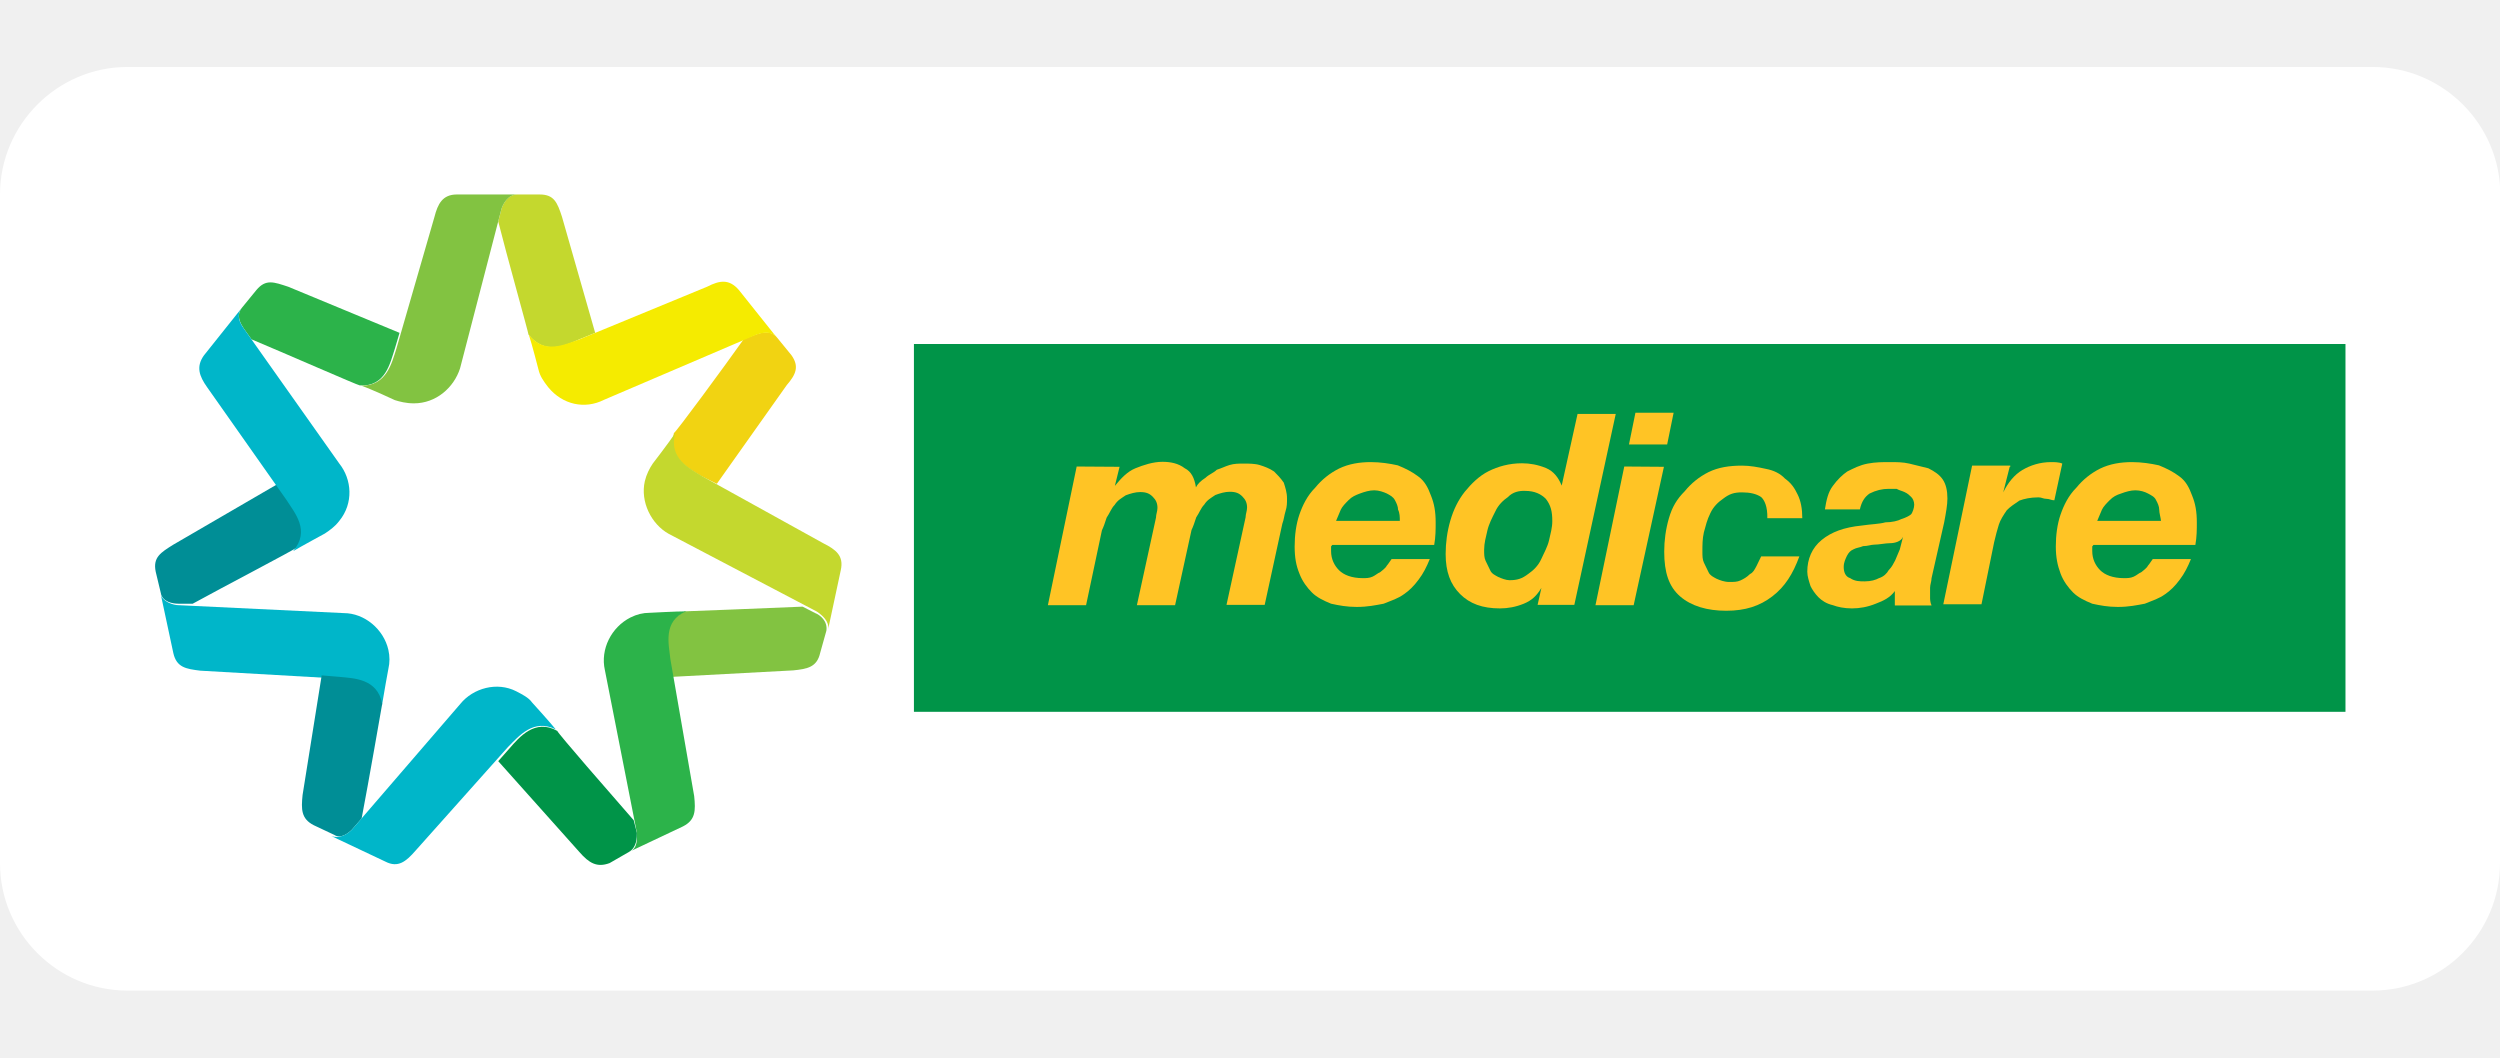
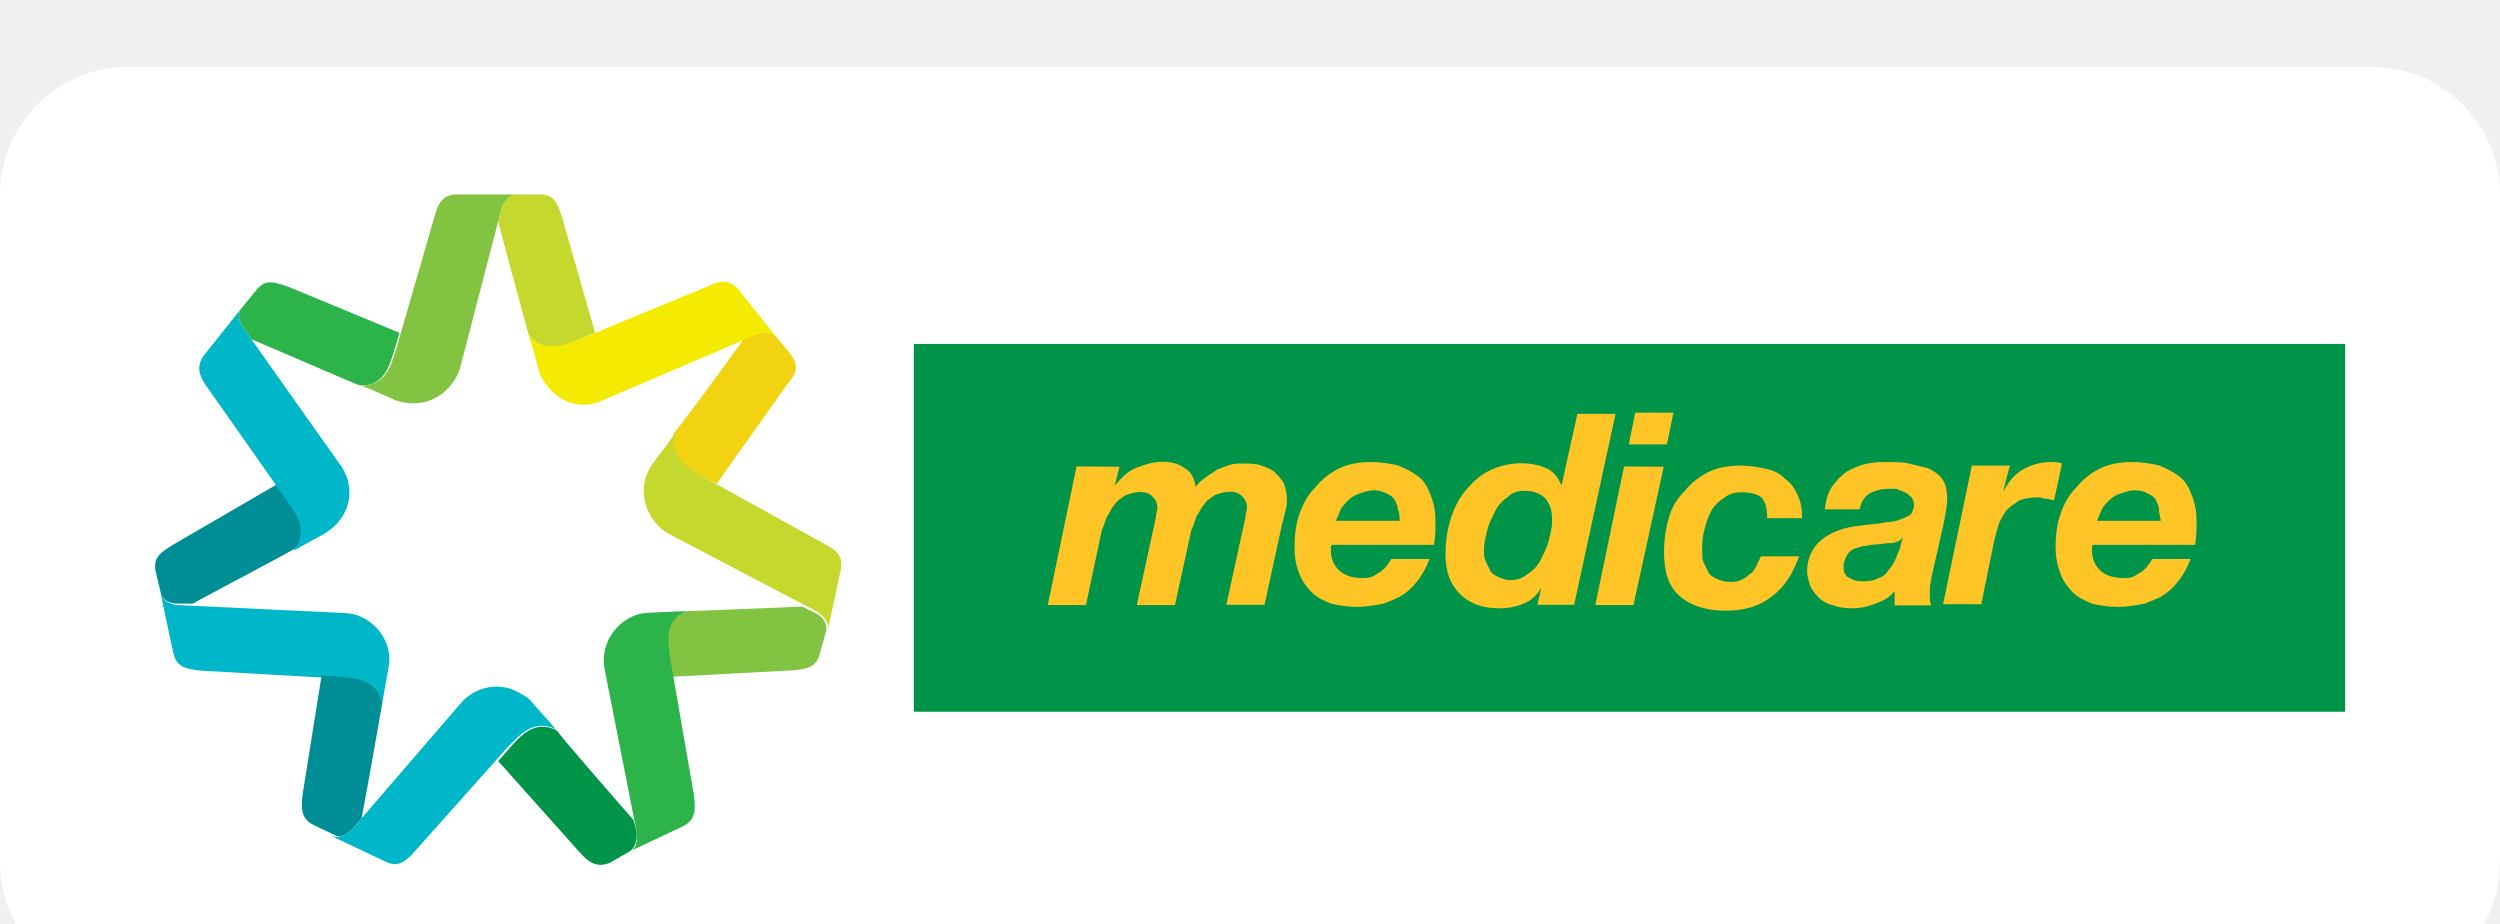
- <svg xmlns="http://www.w3.org/2000/svg" version="1.1" id="Layer_1" x="0px" y="0px" viewBox="0 0 851 360" xml:space="preserve">
+ <svg xmlns="http://www.w3.org/2000/svg" version="1.1" id="Layer_1" xml:space="preserve">
  <g>
    <path fill="#FFFFFF" d="M851,293.8c0,23.8-19.5,43.4-43.4,43.4H43.4C19.5,337.2,0,317.7,0,293.8V66.2c0-23.8,19.5-43.4,43.4-43.4   h764.3c23.8,0,43.4,19.5,43.4,43.4V293.8z" />
  </g>
  <g>
    <g>
      <rect x="311.1" y="117.1" fill="#009448" width="487.3" height="125.2" />
      <path fill="#FFC425" d="M381.1,158.9l-1.6,6.5l0,0c2.2-2.7,4.3-4.9,7-6c2.7-1.1,6-2.2,9.2-2.2c2.7,0,5.4,0.5,7.6,2.2    c2.2,1.1,3.3,3.3,3.8,6.5c0.5-1.1,1.6-2.2,3.3-3.3c1.1-1.1,2.7-1.6,3.8-2.7c1.6-0.5,2.7-1.1,4.3-1.6c1.6-0.5,3.3-0.5,4.9-0.5    s3.8,0,5.4,0.5s3.3,1.1,4.9,2.2c1.1,1.1,2.2,2.2,3.3,3.8c0.5,1.6,1.1,3.3,1.1,5.4c0,1.6,0,2.7-0.5,4.3s-0.5,2.7-1.1,4.3l-6,27.6    h-13l6.5-29.8c0-1.1,0.5-2.2,0.5-3.3c0-1.6-0.5-2.7-1.6-3.8c-1.1-1.1-2.2-1.6-4.3-1.6c-1.6,0-3.3,0.5-4.9,1.1    c-1.6,1.1-2.7,1.6-3.8,3.3c-1.1,1.1-1.6,2.7-2.7,4.3c-0.5,1.6-1.1,3.3-1.6,4.3L400,206h-13l6.5-29.8c0-1.1,0.5-2.2,0.5-3.3    c0-1.6-0.5-2.7-1.6-3.8c-1.1-1.1-2.2-1.6-4.3-1.6c-1.6,0-3.3,0.5-4.9,1.1c-1.6,1.1-2.7,1.6-3.8,3.3c-1.1,1.1-1.6,2.7-2.7,4.3    c-0.5,1.6-1.1,3.3-1.6,4.3l-5.4,25.5h-13l9.8-47.2L381.1,158.9L381.1,158.9z" />
      <path fill="#FFC425" d="M475.9,173.5c0-1.1-0.5-2.2-1.1-3.3s-1.6-1.6-2.7-2.2c-1.1-0.5-2.7-1.1-4.3-1.1s-3.3,0.5-4.9,1.1    s-2.7,1.1-3.8,2.2c-1.1,1.1-2.2,2.2-2.7,3.3c-0.5,1.1-1.1,2.7-1.6,3.8h21.7C476.5,176.2,476.5,174.6,475.9,173.5 M453.1,186v0.5    v1.1c0,2.7,1.1,4.9,2.7,6.5c1.6,1.6,4.3,2.7,8.1,2.7c1.1,0,2.2,0,3.3-0.5c1.1-0.5,1.6-1.1,2.7-1.6c0.5-0.5,1.6-1.1,2.2-2.2    c0.5-0.5,1.1-1.6,1.6-2.2h13c-1.1,2.7-2.2,4.9-3.8,7c-1.6,2.2-3.3,3.8-4.9,4.9c-2.2,1.6-4.3,2.2-7,3.3c-2.7,0.5-5.4,1.1-9.2,1.1    c-3.3,0-6-0.5-8.7-1.1c-2.7-1.1-4.9-2.2-6.5-3.8c-1.6-1.6-3.3-3.8-4.3-6.5c-1.1-2.7-1.6-5.4-1.6-9.2c0-3.8,0.5-7.6,1.6-10.8    s2.7-6.5,5.4-9.2c2.2-2.7,4.9-4.9,8.1-6.5c3.3-1.6,7-2.2,10.8-2.2c3.3,0,6.5,0.5,9.2,1.1c2.7,1.1,4.9,2.2,7,3.8    c2.2,1.6,3.3,3.8,4.3,6.5c1.1,2.7,1.6,5.4,1.6,9.2c0,2.2,0,4.9-0.5,7.6h-34.7C453.1,186,453.1,186,453.1,186" />
      <path fill="#FFC425" d="M513.3,169.2c-1.6,1.1-3.3,2.7-4.3,4.9c-1.1,2.2-2.2,4.3-2.7,6.5c-0.5,2.2-1.1,4.3-1.1,6.5    c0,1.6,0,2.7,0.5,3.8c0.5,1.1,1.1,2.2,1.6,3.3c0.5,1.1,1.6,1.6,2.7,2.2c1.1,0.5,2.7,1.1,3.8,1.1c2.7,0,4.3-0.5,6.5-2.2    c1.6-1.1,3.3-2.7,4.3-4.9s2.2-4.3,2.7-6.5c0.5-2.2,1.1-4.3,1.1-6.5c0-3.3-0.5-5.4-2.2-7.6c-1.6-1.6-3.8-2.7-7-2.7    C517.1,167,514.9,167.5,513.3,169.2 M524.7,200.1c-1.6,2.7-3.3,4.3-6,5.4c-2.7,1.1-5.4,1.6-8.1,1.6c-6,0-10.3-1.6-13.6-4.9    c-3.3-3.3-4.9-7.6-4.9-13.6c0-3.8,0.5-7.6,1.6-11.4c1.1-3.8,2.7-7,4.9-9.8c2.2-2.7,4.9-5.4,8.1-7s7-2.7,11.4-2.7    c2.7,0,5.4,0.5,8.1,1.6c2.7,1.1,4.3,3.3,5.4,6l0,0l5.4-24.4h13l-14.1,65h-12.5L524.7,200.1L524.7,200.1z" />
      <path fill="#FFC425" d="M554.5,151.3l2.2-10.8h13l-2.2,10.8H554.5z M566.4,158.9L556.1,206h-13l9.8-47.2L566.4,158.9L566.4,158.9z    " />
      <path fill="#FFC425" d="M599.5,169.2c-1.6-1.1-3.8-1.6-6.5-1.6s-4.3,0.5-6.5,2.2c-1.6,1.1-3.3,2.7-4.3,4.9    c-1.1,2.2-1.6,4.3-2.2,6.5c-0.5,2.2-0.5,4.3-0.5,6.5c0,1.6,0,2.7,0.5,3.8c0.5,1.1,1.1,2.2,1.6,3.3s1.6,1.6,2.7,2.2    c1.1,0.5,2.7,1.1,4.3,1.1c1.6,0,2.7,0,3.8-0.5c1.1-0.5,2.2-1.1,3.3-2.2c1.1-0.5,1.6-1.6,2.2-2.7c0.5-1.1,1.1-2.2,1.6-3.3h13    c-2.2,6-4.9,10.3-9.2,13.6c-4.3,3.3-9.2,4.9-15.7,4.9c-6.5,0-11.9-1.6-15.7-4.9c-3.8-3.3-5.4-8.1-5.4-15.2c0-3.8,0.5-7.6,1.6-11.4    c1.1-3.8,2.7-6.5,5.4-9.2c2.2-2.7,4.9-4.9,8.1-6.5c3.3-1.6,7-2.2,11.4-2.2c2.7,0,5.4,0.5,8.1,1.1c2.7,0.5,4.9,1.6,6.5,3.3    c2.2,1.6,3.3,3.3,4.3,5.4c1.1,2.2,1.6,4.9,1.6,8.1h-11.9C601.7,172.4,600.6,170.2,599.5,169.2" />
      <path fill="#FFC425" d="M643.4,184.9c-1.6,0-3.8,0.5-5.4,0.5c-1.1,0-2.2,0.5-3.8,0.5c-1.1,0.5-2.2,0.5-3.3,1.1    c-1.1,0.5-1.6,1.1-2.2,2.2c-0.5,1.1-1.1,2.2-1.1,3.8s0.5,3.3,2.2,3.8c1.6,1.1,3.3,1.1,4.9,1.1c2.2,0,3.8-0.5,4.9-1.1    c1.6-0.5,2.7-1.6,3.3-2.7c1.1-1.1,1.6-2.2,2.2-3.3c0.5-1.1,1.1-2.7,1.6-3.8l1.1-4.3C647.2,184.3,645,184.9,643.4,184.9     M623.9,165.4c1.6-2.2,3.3-3.8,4.9-4.9c2.2-1.1,4.3-2.2,7-2.7c2.7-0.5,4.9-0.5,7.6-0.5c2.2,0,4.3,0,6.5,0.5    c2.2,0.5,4.3,1.1,6.5,1.6c2.2,1.1,3.8,2.2,4.9,3.8c1.1,1.6,1.6,3.8,1.6,6.5c0,2.2-0.5,4.9-1.1,8.1l-4.3,19c0,1.1-0.5,2.2-0.5,3.3    c0,1.1,0,2.2,0,3.3c0,0.5,0,1.6,0.5,2.7H645v-4.9c-1.6,2.2-3.8,3.3-6.5,4.3c-2.7,1.1-5.4,1.6-8.1,1.6s-4.9-0.5-6.5-1.1    c-2.2-0.5-3.8-1.6-4.9-2.7c-1.1-1.1-2.2-2.7-2.7-3.8c-0.5-1.6-1.1-3.3-1.1-4.9c0-4.3,1.6-8.1,4.9-10.8c3.3-2.7,7.6-4.3,13.6-4.9    c3.3-0.5,6-0.5,8.1-1.1c2.2,0,4.3-0.5,5.4-1.1c1.6-0.5,2.7-1.1,3.3-1.6c0.5-0.5,1.1-2.2,1.1-3.3s-0.5-2.2-1.1-2.7    c-0.5-0.5-1.1-1.1-2.2-1.6c-1.1-0.5-1.6-0.5-2.7-1.1c-1.1,0-1.6,0-2.7,0c-2.2,0-4.3,0.5-6.5,1.6c-1.6,1.1-2.7,2.7-3.3,5.4h-11.9    C621.7,170.2,622.3,167.5,623.9,165.4" />
      <path fill="#FFC425" d="M684.1,158.9l-2.2,8.7l0,0c1.6-3.3,3.8-6,6.5-7.6c2.7-1.6,6-2.7,9.8-2.7c1.1,0,2.7,0,3.8,0.5l-2.7,12.5    c-1.1,0-1.6-0.5-2.7-0.5c-1.1,0-1.6-0.5-2.7-0.5c-2.7,0-4.9,0.5-6.5,1.1c-1.6,1.1-3.3,2.2-4.3,3.3c-1.1,1.6-2.2,3.3-2.7,4.9    c-0.5,1.6-1.1,3.8-1.6,6l-4.3,21.1h-13l9.8-47.2h13V158.9z" />
      <path fill="#FFC425" d="M735,173.5c0-1.1-0.5-2.2-1.1-3.3c-0.5-1.1-1.6-1.6-2.7-2.2s-2.7-1.1-4.3-1.1c-1.6,0-3.3,0.5-4.9,1.1    c-1.6,0.5-2.7,1.1-3.8,2.2c-1.1,1.1-2.2,2.2-2.7,3.3c-0.5,1.1-1.1,2.7-1.6,3.8h21.7C735.5,176.2,735,174.6,735,173.5 M712.2,186    v0.5v1.1c0,2.7,1.1,4.9,2.7,6.5c1.6,1.6,4.3,2.7,8.1,2.7c1.1,0,2.2,0,3.3-0.5c1.1-0.5,1.6-1.1,2.7-1.6c0.5-0.5,1.6-1.1,2.2-2.2    c0.5-0.5,1.1-1.6,1.6-2.2h13c-1.1,2.7-2.2,4.9-3.8,7c-1.6,2.2-3.3,3.8-4.9,4.9c-2.2,1.6-4.3,2.2-7,3.3c-2.7,0.5-5.4,1.1-9.2,1.1    c-3.3,0-6-0.5-8.7-1.1c-2.7-1.1-4.9-2.2-6.5-3.8c-1.6-1.6-3.3-3.8-4.3-6.5s-1.6-5.4-1.6-9.2c0-3.8,0.5-7.6,1.6-10.8    s2.7-6.5,5.4-9.2c2.2-2.7,4.9-4.9,8.1-6.5c3.3-1.6,7-2.2,10.8-2.2c3.3,0,6.5,0.5,9.2,1.1c2.7,1.1,4.9,2.2,7,3.8    c2.2,1.6,3.3,3.8,4.3,6.5c1.1,2.7,1.6,5.4,1.6,9.2c0,2.2,0,4.9-0.5,7.6h-34.7C712.2,186,712.2,186,712.2,186" />
    </g>
    <g>
      <path fill="#008E96" d="M54.7,201.7c0.5,3.3,4.3,3.8,6,3.8h4.9c9.8-5.4,34.7-18.4,35.2-19c6-6.5,0.5-13-2.2-17.3l-3.3-4.9    l-36.3,21.1c-4.3,2.7-7,4.3-6,9.2L54.7,201.7z" />
      <path fill="#00B6C9" d="M60.7,206c-1.6,0-5.4-1.1-6-3.8l4.3,20.1c1.1,4.9,4.3,5.4,9.2,6l47.2,2.7c4.9,0.5,13,0.5,14.6,9.2    c0.5-3.3,2.2-12.5,2.2-12.5c0.5-2.2,0.5-4.3,0-6.5c-1.6-7-8.1-12.5-15.2-12.5L60.7,206z" />
      <path fill="#82C341" d="M281.3,214.7c0.5-3.3-2.2-5.4-3.8-6l-4.3-2.2c-11.4,0.5-39.6,1.6-40.1,1.6c-8.1,3.8-6,11.4-5.4,16.3l1.1,6    l41.2-2.2c4.9-0.5,8.1-1.1,9.2-6L281.3,214.7z" />
      <path fill="#2CB34A" d="M98.1,97.6c-4.9-1.6-7.6-2.7-10.8,1.1l-4.9,6c-2.2,2.7-0.5,5.4,0.5,7l2.7,3.8    c10.3,4.3,36.3,15.7,36.9,15.7c8.7,0.5,10.3-7.6,11.9-12.5l1.6-5.4L98.1,97.6z" />
      <path fill="#C4D82E" d="M191.3,73.8c-1.6-4.9-2.7-7.6-7.6-7.6h-7.6c-3.3,0-4.9,3.3-5.4,4.9l-1.1,4.3c2.7,10.8,10.3,37.9,10.3,38.5    c5.4,7,12.5,3.8,17.3,1.6l5.4-2.2L191.3,73.8z" />
      <path fill="#F1D312" d="M269.4,120.9l-4.9-6c-2.2-2.7-5.4-1.6-7-1.1l-4.3,1.6c-6.5,9.2-23.3,32-23.8,32    c-2.2,8.7,4.9,11.9,9.2,14.6l5.4,2.7l23.8-33.6C271,127.4,272.1,124.7,269.4,120.9" />
      <path fill="#008E96" d="M119.8,282.4l3.3-3.8c2.2-11.4,7-39,7-39c-1.6-8.7-9.8-8.7-14.6-9.2l-6-0.5l-6.5,40.7    c-0.5,4.9-0.5,8.1,3.8,10.3l7,3.3C116,285.7,118.7,283.5,119.8,282.4" />
      <path fill="#82C341" d="M170.7,71.1c0.5-1.6,2.2-4.9,5.4-4.9h-20.6c-4.9,0-6.5,3.3-7.6,7.6l-13,45c-1.6,4.9-3.3,12.5-11.9,12.5    c3.3,1.1,11.4,4.9,11.4,4.9c1.6,0.5,3.8,1.1,6.5,1.1c7.6,0,13.6-5.4,15.7-11.9L170.7,71.1z" />
      <path fill="#00B6C9" d="M82.9,111.7c-1.1-1.6-2.7-4.3-0.5-7l-13,16.3c-2.7,3.8-1.6,7,1.1,10.8l27.1,38.5    c2.7,4.3,8.1,10.3,2.2,17.3c2.7-1.6,10.8-6,10.8-6c1.6-1.1,3.3-2.2,4.9-4.3c4.9-6,4.3-14.1,0-19.5L82.9,111.7z" />
      <path fill="#009448" d="M214.1,290c2.7-1.6,2.7-4.9,2.7-6.5l-1.1-4.3c-7.6-8.7-26-29.8-26-30.4c-7.6-4.3-13,2.2-16.3,6l-3.8,4.3    l27.6,30.9c3.3,3.8,6,5.4,10.3,3.8L214.1,290z" />
      <path fill="#2CB34A" d="M216.8,283.5c0,1.6,0.5,5.4-2.7,6.5l18.4-8.7c4.3-2.2,4.3-5.4,3.8-10.3l-8.1-46.6    c-0.5-4.9-2.7-13,5.4-16.3c-3.3,0-12.5,0.5-12.5,0.5c-2.2,0-4.3,0.5-6.5,1.6c-6.5,3.3-10.3,10.8-8.7,17.9L216.8,283.5z" />
      <path fill="#00B6C9" d="M119.8,282.4c-1.1,1.1-3.8,3.3-7,2.2l18.4,8.7c4.3,2.2,7,0,10.3-3.8l31.4-35.2c3.8-3.8,8.7-9.8,16.3-6    c-2.2-2.7-8.1-9.2-8.1-9.2c-1.1-1.6-3.3-2.7-5.4-3.8c-6.5-3.3-14.6-1.1-19,4.3L119.8,282.4z" />
      <path fill="#C4D82E" d="M278.1,208.2c1.6,1.1,4.3,3.3,3.8,6l4.3-20.1c1.1-4.9-1.6-7-6-9.2L239,162.1c-4.3-2.7-11.4-6-9.2-14.6    c-2.2,3.3-7.6,10.3-7.6,10.3c-1.1,1.6-2.2,3.8-2.7,6c-1.6,7,2.2,14.6,8.1,17.9L278.1,208.2z" />
      <path fill="#F5EB00" d="M257.5,113.9c1.6-0.5,4.9-1.6,7,1.1l-13-16.3c-3.3-3.8-6.5-3.3-10.8-1.1l-43.4,17.9    c-4.9,1.6-11.9,5.4-17.3-1.6c1.1,3.3,3.3,11.9,3.3,11.9c0.5,2.2,1.6,3.8,3.3,6c4.9,6,12.5,7.6,19,4.3L257.5,113.9z" />
    </g>
  </g>
</svg>
